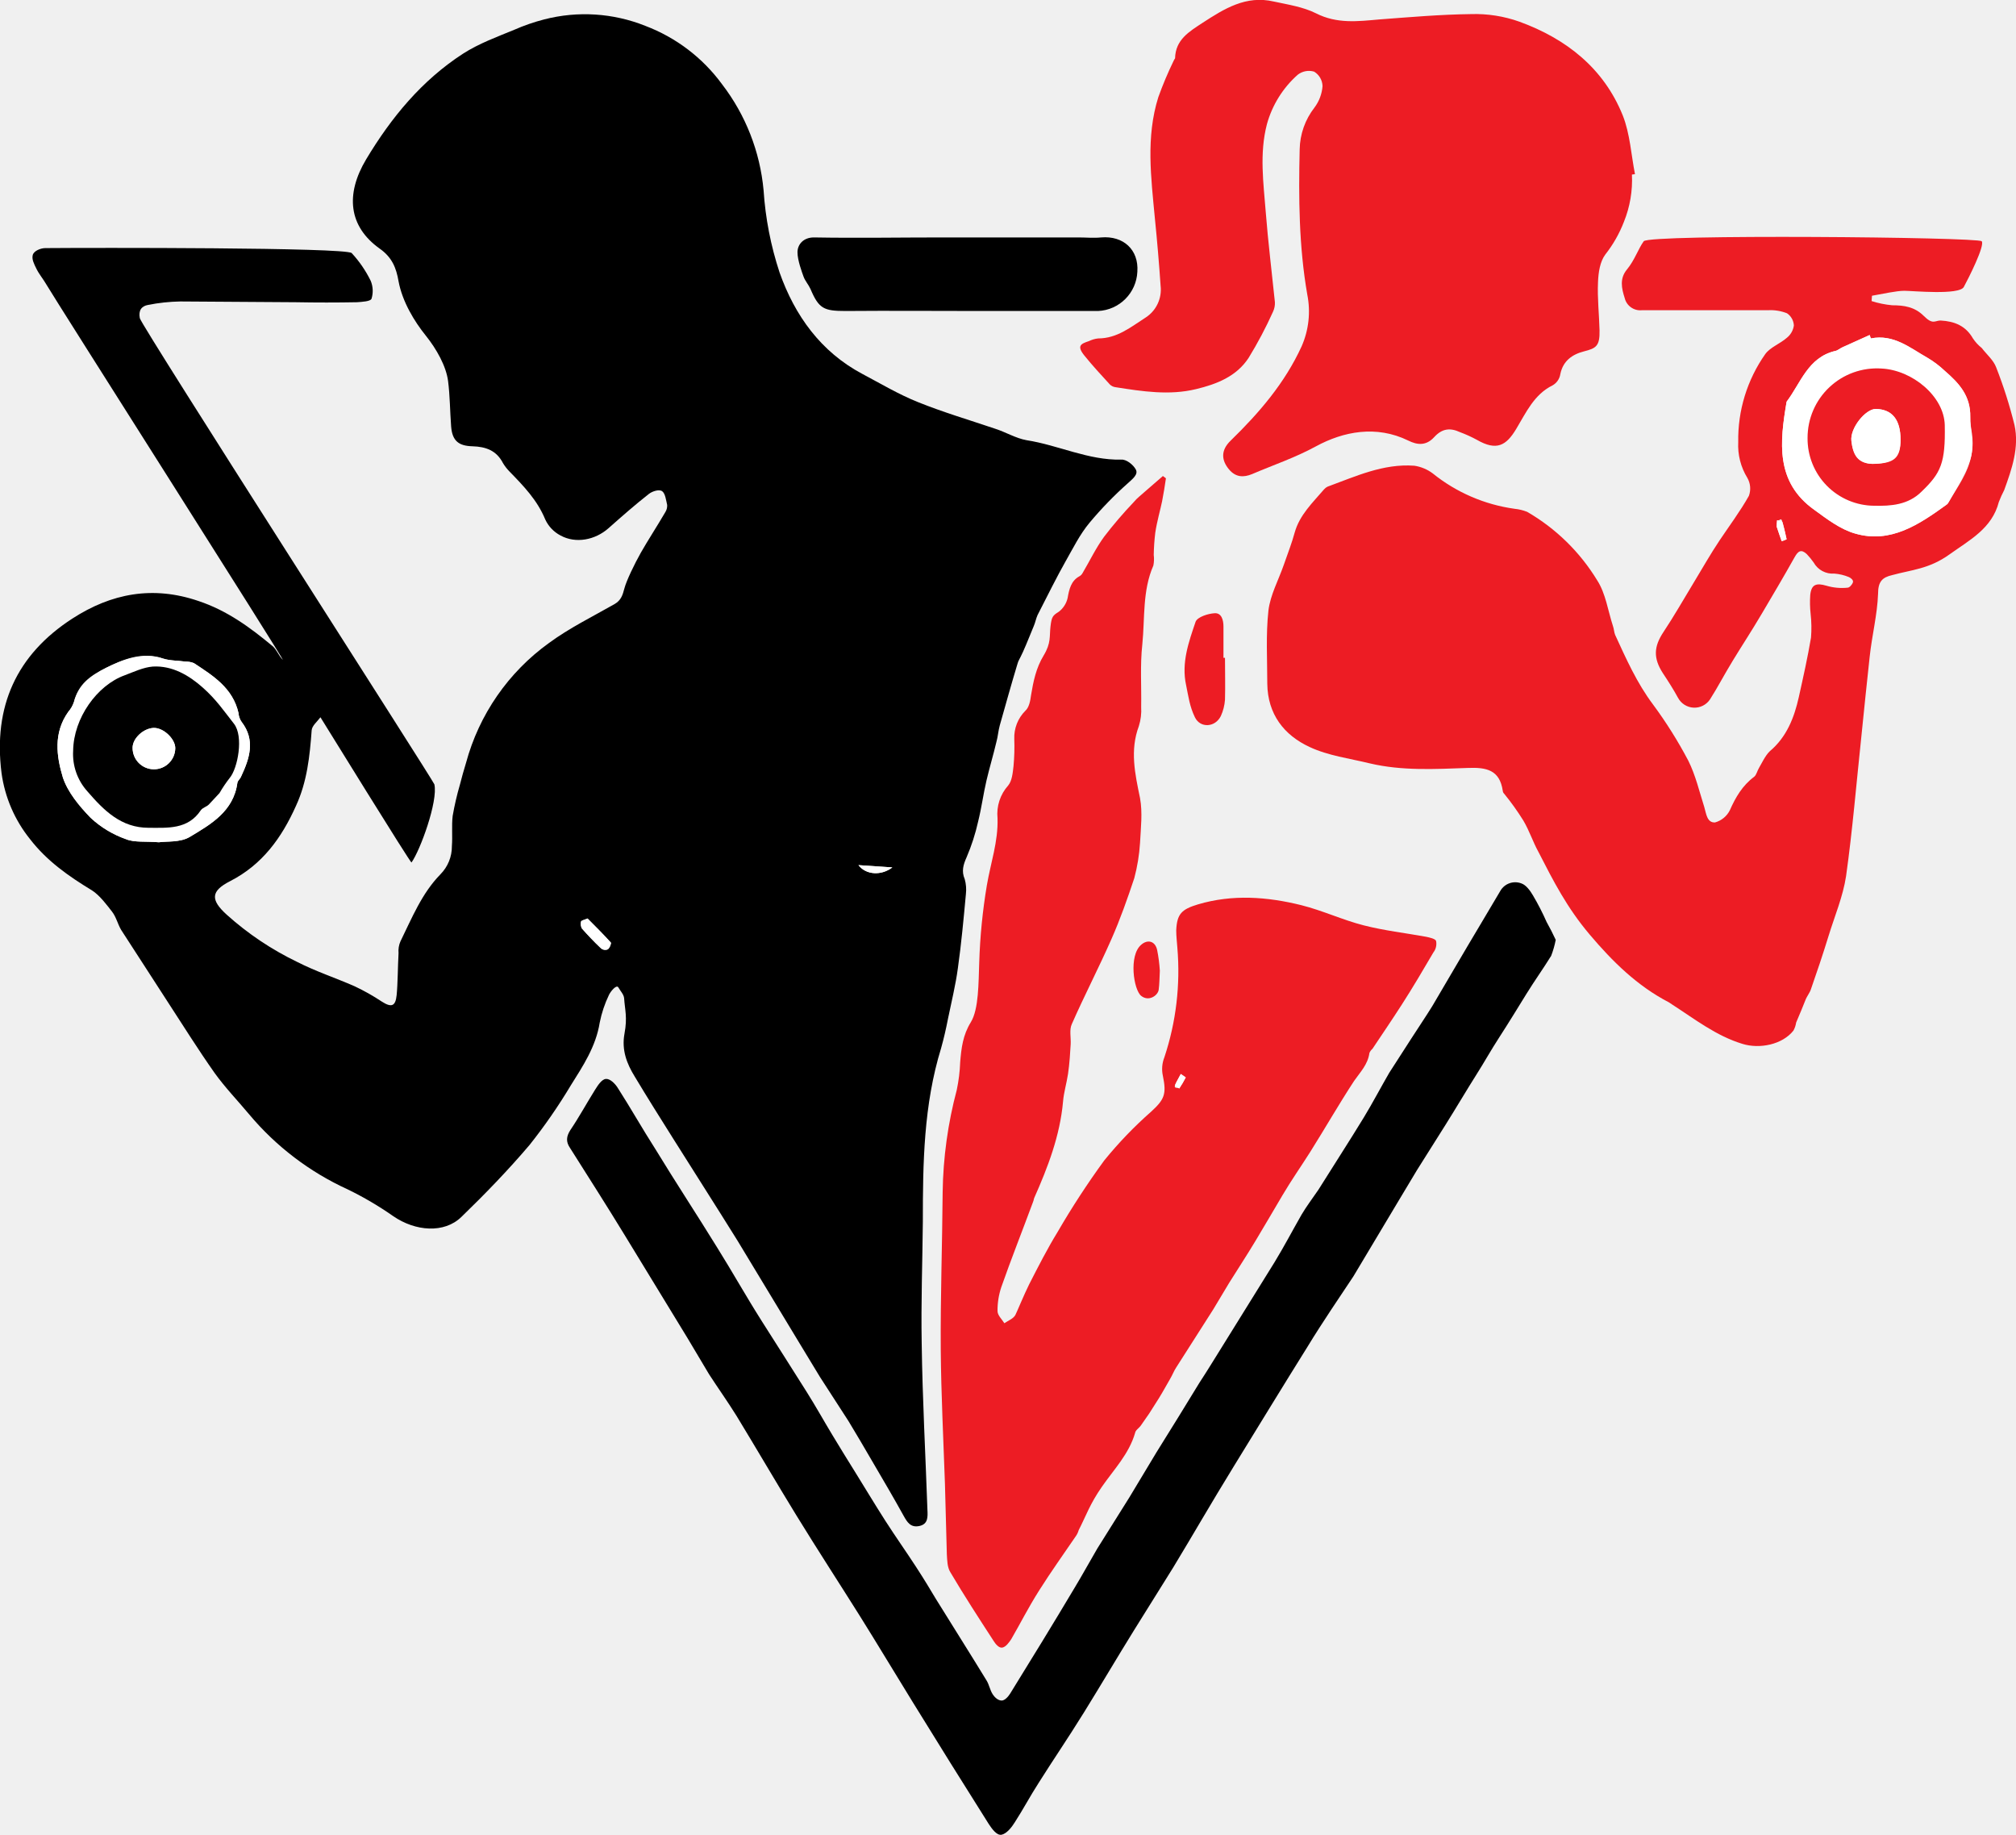
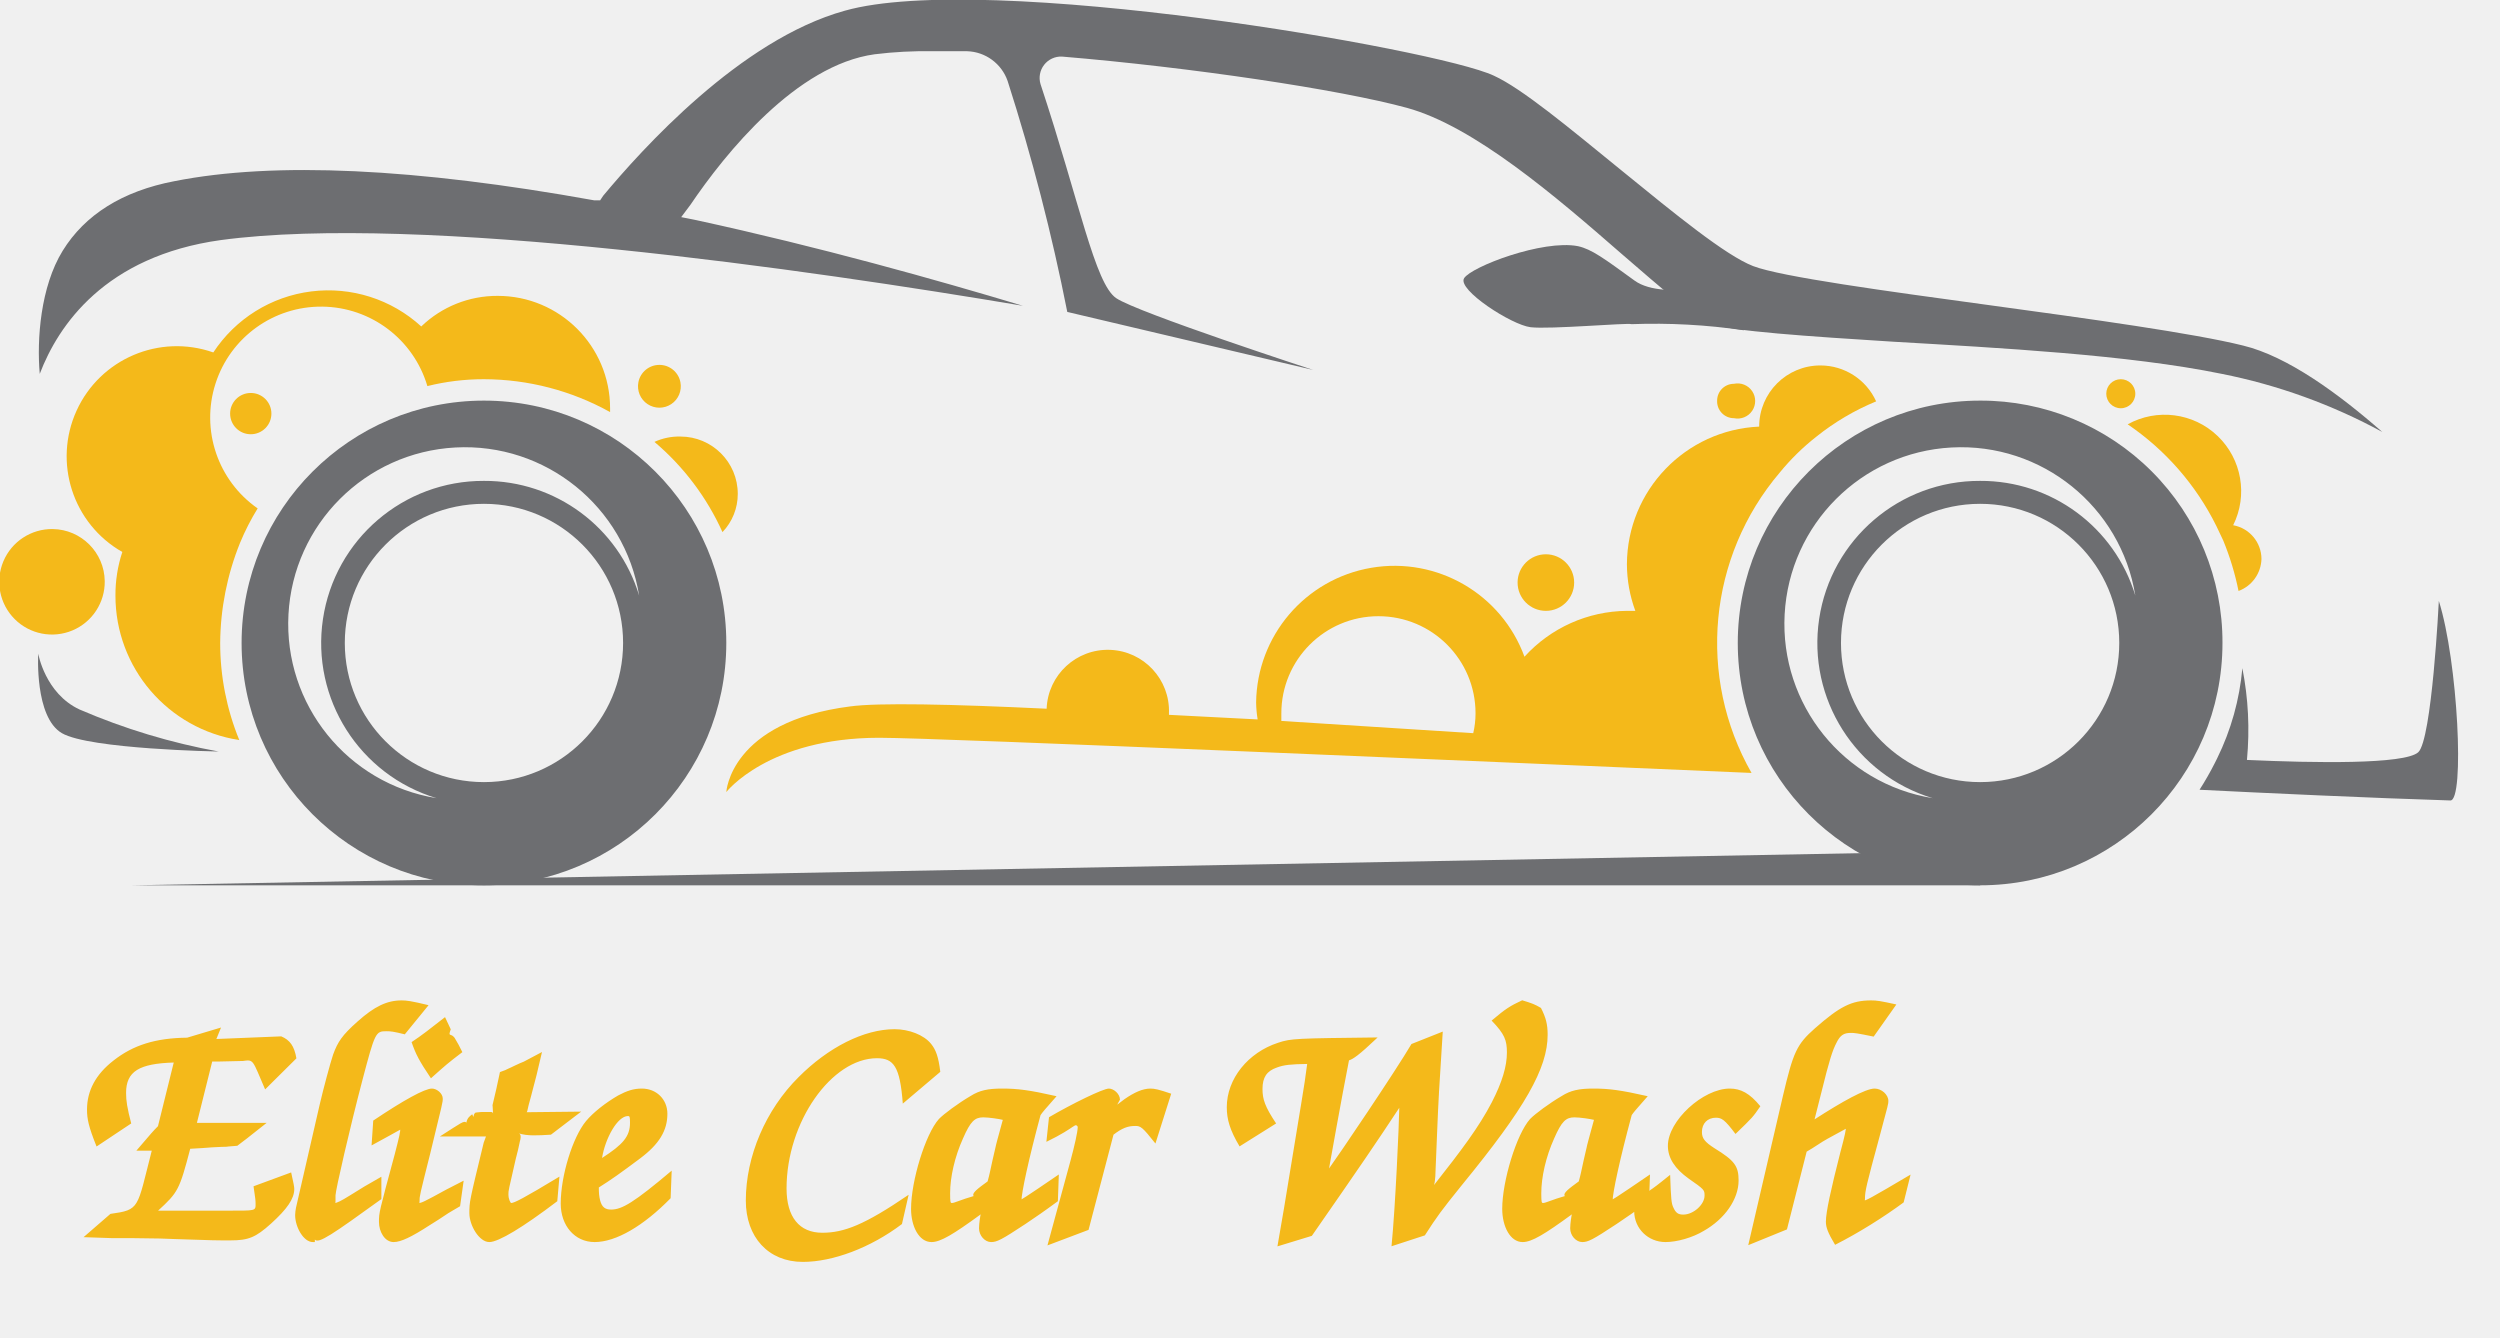
- <svg xmlns="http://www.w3.org/2000/svg" id="Layer_1" data-name="Layer 1" viewBox="0 0 529.1 481.4">
+ <svg xmlns="http://www.w3.org/2000/svg" id="Layer_1" data-name="Layer 1" viewBox="0 0 327 175">
  <defs>
-     <style>.cls-1{fill:#ed1c24;}.cls-2{fill:#fff;}</style>
+     <style>.cls-1,.cls-3{fill:#f4b91a;}.cls-2{fill:#6d6e71;}.cls-3{font-size:43.15px;font-family:ComicSansMS-Bold, Comic Sans MS;font-weight:700;}</style>
  </defs>
-   <path d="M125.4,253.1a30.5,30.5,0,0,1,5,7.3,6.9,6.9,0,0,1,.2,4.7c-.3.7-2.5.8-3.8.9-5.3.1-10.7.1-16.1,0l-30.3-.2a47.9,47.9,0,0,0-8.4.9c-1.8.3-2.6,1.5-2.2,3.5s77.1,121.4,77.3,122.3c1,4.4-3.7,17.3-6,20.5-.2.3-23.2-37-23.9-38.1-.8,1.1-2.2,2.2-2.3,3.4-.5,6.8-1.2,13.5-4.1,19.8-3.8,8.5-8.9,15.5-17.3,19.8-5.1,2.6-5.2,4.9-.9,8.8a78.8,78.8,0,0,0,18.5,12.4c4.9,2.5,10.1,4.2,15.1,6.4a55.7,55.7,0,0,1,7.1,4c2.5,1.6,3.6,1.3,3.9-1.7s.3-7.4.5-11a6.3,6.3,0,0,1,.5-3.1c3-6.1,5.6-12.6,10.5-17.6a10.4,10.4,0,0,0,3-7.4c.2-2.6-.1-5.3.2-7.9a75.1,75.1,0,0,1,1.9-8.2c.5-1.9,1-3.8,1.6-5.7a57.1,57.1,0,0,1,21.8-31.5c5.3-3.9,11.4-6.9,17.2-10.2,1.7-1,2.1-2.3,2.6-4.2s2.6-6.3,4.3-9.3,4.3-7,6.4-10.6a3.2,3.2,0,0,0,.5-1.9c-.3-1.3-.5-3-1.3-3.6s-2.6,0-3.5.7c-3.7,2.9-7.1,5.9-10.6,9s-8.6,4.1-12.6,1.9a9,9,0,0,1-4-4.2c-2.1-5.1-5.7-8.8-9.4-12.6a11.8,11.8,0,0,1-1.7-2.2c-1.7-3.3-4.5-4.3-8-4.4s-5.3-1.3-5.6-5.2-.3-8-.8-11.9-3-8.4-5.9-12-6.1-8.8-7.1-14.2c-.6-3.5-1.7-6.3-5-8.6-8.1-5.8-9-14.2-3.5-23.4,6.6-11,14.6-20.7,25.4-27.7,4.2-2.7,8.9-4.4,13.5-6.3a51.3,51.3,0,0,1,7.8-2.7,42.7,42.7,0,0,1,26.6,1.7,44.5,44.5,0,0,1,20.1,15.3,53.7,53.7,0,0,1,10.9,27.8,87,87,0,0,0,4.2,21.6c4,11.3,10.8,20.8,21.7,26.6,4.9,2.6,9.6,5.4,14.6,7.4,6.7,2.7,13.5,4.7,20.3,7,2.8.9,5.4,2.5,8.2,3,8.4,1.3,16.2,5.3,24.9,5.1,1.3-.1,3.1,1.3,3.8,2.6s-.9,2.5-2.1,3.6a97,97,0,0,0-10,10.3c-2.6,3.1-4.4,6.8-6.4,10.3s-4.9,9.3-7.3,14c-.4.9-.6,2-1,2.9s-1.8,4.5-2.8,6.7-1.2,2.2-1.5,3.3c-1.6,5.3-3.1,10.7-4.6,16-.4,1.4-.5,3-.9,4.4-.8,3.4-1.8,6.7-2.6,10.1s-1.3,7.2-2.2,10.8a53,53,0,0,1-3,9.3c-.9,2-1.4,3.7-.5,5.8a10.2,10.2,0,0,1,.3,3.9c-.6,6.5-1.2,13-2.1,19.4-.6,4.5-1.7,8.9-2.6,13.3-.5,2.6-1.1,5.2-1.8,7.7-4.6,14.9-4.8,30.2-4.8,45.5-.1,10.7-.5,21.3-.3,32,.2,14.6,1,29.1,1.5,43.6.1,1.9.2,3.8-2.1,4.3s-3.2-1-4.1-2.6c-2.6-4.7-5.3-9.3-8-13.9s-4.3-7.4-6.5-11L248.3,548l-5.7-9.4-15.9-26.3c-5.6-9-11.3-17.9-16.9-26.8-3.4-5.4-6.8-10.8-10.1-16.3-2.1-3.4-3.5-7-2.7-11.3s.1-6.2-.1-9.3c-.1-1-1-1.9-1.5-2.8s-2.1,1.1-2.5,2a30.5,30.5,0,0,0-2.4,7.2c-1,6.3-4.4,11.4-7.6,16.5a143.9,143.9,0,0,1-10.8,15.6c-5.6,6.6-11.7,12.9-17.9,18.9-4.5,4.4-12.1,3.8-17.9-.2a88.4,88.4,0,0,0-11.9-7,73.5,73.5,0,0,1-25.9-19.7c-3-3.6-6.3-7-9.1-10.9-4.3-6.1-8.3-12.5-12.4-18.8L64.9,430.7c-.9-1.5-1.3-3.4-2.4-4.8s-3.2-4.3-5.3-5.6c-6.1-3.7-11.8-7.7-16.2-13.4a35.3,35.3,0,0,1-7.5-17.4c-2.2-17.4,3.9-31,18.6-40.5,10.2-6.6,21.1-8.7,33.1-4.6,7.5,2.5,13.5,6.9,19.4,11.8,1.1.9,1.6,2.5,2.7,3.6s-59.8-94.6-62-98.4c-.8-1.4-1.9-2.7-2.6-4.1s-1.3-2.6-1-3.7,2.1-1.8,3.3-1.8C57.2,251.7,123.7,251.6,125.4,253.1ZM74.8,407.7c2-.3,5.6.1,8.1-1.4,5.5-3.3,11.5-6.7,12.5-14.2.1-.6.8-1.1,1-1.7,2.2-4.7,3.8-9.5.1-14.3a4.5,4.5,0,0,1-.8-2.3C94.2,367.2,89,364,84,360.7a5.4,5.4,0,0,0-2.2-.4c-2-.3-4-.2-5.9-.8-5.4-1.9-10.5.2-14.9,2.4s-7.3,4.3-8.5,9a7.6,7.6,0,0,1-1.5,2.6c-3.9,5.5-3.1,11.6-1.4,17.2,1.3,3.9,4.3,7.5,7.3,10.6a26.6,26.6,0,0,0,9.3,5.6C68.4,407.8,71.2,407.4,74.8,407.7Zm112.5,20c-.9.4-1.6.5-1.7.8a2.7,2.7,0,0,0,.2,1.8c1.6,1.8,3.2,3.5,4.9,5.1a1.7,1.7,0,0,0,1.9.4c.5-.3,1-1.6.8-1.8C191.4,431.8,189.3,429.7,187.3,427.7Zm71.1-14c2,2.6,6,2.8,8.9.6Z" transform="translate(-33.1 -186.7)" />
-   <path d="M441.4,433.3a24.2,24.2,0,0,1-1.2,4.2c-2.1,3.4-4.4,6.6-6.5,10s-4.6,7.5-7,11.2-4.1,6.8-6.2,10.1-5.3,8.7-8,13L405,493.7l-4.8,8-11.9,19.9-5.8,8.7c-2.1,3.2-4.2,6.4-6.2,9.7-6.5,10.4-12.9,20.9-19.3,31.3s-10.6,17.8-16,26.7l-10.3,16.5c-4.4,7.1-8.7,14.4-13.1,21.5s-8,12.3-11.9,18.5c-2.2,3.4-4.1,7-6.3,10.4-.8,1.3-2.1,2.9-3.4,3.2s-2.6-1.6-3.4-2.8c-6.7-10.6-13.3-21.2-19.9-31.9-4.7-7.6-9.3-15.3-14-22.8s-11.2-17.5-16.6-26.3-10.4-17.4-15.7-26.1c-2.3-3.7-4.8-7.2-7.2-10.9l-5.6-9.4L197,510.7c-4.7-7.7-9.5-15.2-14.3-22.8-1.1-1.6-1-3,.1-4.7,2.3-3.4,4.3-7.1,6.5-10.6.7-1.1,1.7-2.7,2.8-2.8s2.4,1.2,3.1,2.3c3.4,5.3,6.5,10.8,9.9,16.1,5.3,8.7,10.9,17.2,16.2,25.8,4,6.4,7.7,13,11.7,19.3s7.9,12.4,11.8,18.6c2.4,3.8,4.5,7.6,6.8,11.4s3.9,6.4,5.9,9.6,5.3,8.7,8,12.9,5.4,8,8,12,3.5,5.6,5.2,8.4c4.4,7.1,8.9,14.2,13.3,21.4.7,1.1.9,2.5,1.6,3.6s1.6,1.7,2.4,1.7,1.7-1,2.2-1.8c5.7-9.2,11.4-18.5,17-27.9,2-3.3,3.9-6.8,5.9-10.2l8.4-13.4,7.1-11.8c3.8-6.1,7.6-12.2,11.3-18.3,2.1-3.2,4.1-6.5,6.1-9.7l13.6-21.9c2.5-4.1,4.7-8.3,7.1-12.5,1.3-2.2,2.9-4.3,4.4-6.5,4-6.4,8.1-12.7,12-19.1,2.3-3.8,4.4-7.8,6.6-11.6l5.8-9c1.8-2.8,3.7-5.6,5.5-8.5,4.2-7.1,8.3-14.2,12.5-21.2l5.4-9.1a4.5,4.5,0,0,1,5.5-1.9c1.2.4,2.3,1.9,3,3.1a66.1,66.1,0,0,1,3.6,7C439.9,430.2,440.7,431.8,441.4,433.3Z" transform="translate(-33.1 -186.7)" />
-   <path d="M290.1,268.3c-11.7,0-23.4-.1-35.1,0-5.7,0-7-.6-9.2-5.8-.5-1.1-1.4-2.1-1.8-3.2s-1.6-4.3-1.6-6.4,1.6-3.9,4.3-3.9c11.3.2,22.6,0,34,0h35.4c2,0,4,.2,6,0,5.8-.5,9.9,3.2,9.5,9a10.8,10.8,0,0,1-10.3,10.3Z" transform="translate(-33.1 -186.7)" />
-   <path class="cls-1" d="M524.3,265.7a25.9,25.9,0,0,0,5.4,1.1c3.1,0,5.9.4,8.3,2.8s2.9,1.2,4.4,1.2c3.7.2,6.6,1.4,8.5,4.7a10.9,10.9,0,0,0,2.3,2.5c1.3,1.7,3.1,3.2,3.8,5.1a120.1,120.1,0,0,1,4.8,15.1c1.3,5.9-.7,11.6-2.7,17.1a29.2,29.2,0,0,0-1.4,3.1c-1.8,7-7.7,10-13,13.8s-9.9,4-15,5.4c-2.6.6-3.7,1.7-3.7,4.9-.2,5.5-1.6,10.9-2.2,16.5s-1.5,14-2.2,21.1c-1.3,12.2-2.3,24.4-4,36.5-.8,5.3-3,10.5-4.6,15.7s-3,9.3-4.6,13.9c-.3,1-1.1,1.9-1.5,3s-1.6,3.9-2.4,5.8a6.5,6.5,0,0,1-.7,2.1c-2.9,3.7-8.9,4.9-13.4,3.5-6.9-2.1-12.5-6.5-18.4-10.3l-.9-.6c-8.3-4.3-14.8-10.7-20.8-17.8s-9.5-14-13.4-21.6c-1.5-2.7-2.4-5.6-4-8.3a68.5,68.5,0,0,0-5-7,1.2,1.2,0,0,1-.4-.8c-.8-5.5-4.3-6.2-9.2-6-8.6.3-17.2.8-25.7-1.2-5.3-1.3-10.9-2-15.8-4.3-6.7-3.1-11-8.6-11.1-16.6,0-6.4-.4-12.8.3-19.2.5-4.1,2.6-7.9,4-11.9s2.1-5.7,2.9-8.6c1.3-4.6,4.7-7.8,7.7-11.3a2.8,2.8,0,0,1,.9-.7c7.4-2.7,14.6-6.1,22.8-5.5a10.7,10.7,0,0,1,4.8,2,43.8,43.8,0,0,0,21.5,9.3,12.3,12.3,0,0,1,3.3.8,52,52,0,0,1,18.4,18c2.2,3.4,2.8,7.9,4.1,11.9.3.8.3,1.7.6,2.4,2.9,6.3,5.7,12.6,9.9,18.2a114.6,114.6,0,0,1,9.3,14.8c1.9,3.8,2.9,8.1,4.2,12.2.5,1.7.7,4.1,2.8,4a6.2,6.2,0,0,0,3.9-3.2c1.5-3.4,3.3-6.5,6.4-8.8.6-.5.8-1.6,1.3-2.4s1.6-3.2,2.8-4.3c4.4-3.7,6.4-8.8,7.6-14.2s2.3-10.3,3.2-15.6a32.2,32.2,0,0,0-.1-6.2,28,28,0,0,1-.1-5c.3-2.8,1.6-3.2,4.3-2.4a14.3,14.3,0,0,0,5.5.5c.5,0,1.2-.8,1.4-1.4s-.6-1.2-1.1-1.4a12.4,12.4,0,0,0-3.8-.9,5.7,5.7,0,0,1-5.4-2.9,19.2,19.2,0,0,0-1.8-2.2c-1.5-1.4-2.3-.8-3.2.8-2.8,5-5.7,9.9-8.6,14.8s-5.1,8.2-7.6,12.3-3.9,6.9-6,10.2a4.9,4.9,0,0,1-8.4-.4c-1.2-2.2-2.6-4.4-4-6.5-2.5-3.9-2.4-6.9.2-10.8s5.3-8.6,7.9-12.9,4.4-7.5,6.8-11.1,5.4-7.6,7.7-11.7a5.6,5.6,0,0,0-.4-4.7,16.3,16.3,0,0,1-2.4-9.4,38.9,38.9,0,0,1,7.1-23.1c1.3-1.8,3.9-2.7,5.7-4.3a5,5,0,0,0,1.8-3.2,4.1,4.1,0,0,0-1.8-3.2,11.7,11.7,0,0,0-5-.8H464a4.2,4.2,0,0,1-4.5-3.2c-.8-2.5-1.4-5.1.6-7.5s3-5.5,4.4-7.4,87.8-1.1,88.7,0-3.5,9.8-4.7,12S535,263,532.9,263s-5.6.8-8.5,1.3Zm-.2,9.8-.3-.9-7.1,3.2c-.7.3-1.3.9-2,1-7.1,1.7-9,8.4-12.7,13.3-1.8,10.6-3,21.1,7.3,28.4,3.3,2.4,6.8,5.1,10.7,6.2,9.3,2.7,16.8-2.4,24-7.6a1.5,1.5,0,0,0,.5-.6c2.3-4,5.1-7.6,6-12.4s-.4-6.7-.3-10c.1-5.6-3-8.9-6.7-12.1a25.3,25.3,0,0,0-4.5-3.4C534.4,278,530.1,274.3,524.1,275.5Zm-24.6,47.7a13.1,13.1,0,0,0-.1,1.7c.4,1.3.9,2.6,1.3,3.8a7,7,0,0,0,1.3-.5c-.3-1.5-.7-3-1.1-4.5S500.3,323.5,499.5,323.2Z" transform="translate(-33.1 -186.7)" />
-   <path class="cls-1" d="M339.1,312.2c-.3,2-.6,4-1,6s-1.4,5.5-1.8,8.3a56.5,56.5,0,0,0-.4,5.8,8.6,8.6,0,0,1-.1,2.8c-2.9,6.6-2.2,13.8-2.9,20.7-.6,5.4-.2,10.9-.3,16.4a13.8,13.8,0,0,1-.6,5c-2.4,6.4-1,12.6.3,18.9.7,3.8.2,7.9,0,11.8a47.7,47.7,0,0,1-1.5,9.2c-1.8,5.4-3.7,10.8-6,16-3.3,7.5-7.1,14.8-10.4,22.3-.7,1.5-.2,3.5-.3,5.3s-.3,5.2-.7,7.8-1.1,4.8-1.3,7.2c-.8,9-4,17.3-7.6,25.4a6.5,6.5,0,0,1-.4,1.3c-2.7,7.3-5.6,14.6-8.2,22a19.3,19.3,0,0,0-1,6.3c0,1.1,1.1,2.1,1.8,3.2,1-.7,2.4-1.2,2.9-2.2s2.3-5.4,3.6-8c2.4-4.7,4.8-9.4,7.5-13.8a214.4,214.4,0,0,1,12.2-18.7,106,106,0,0,1,12.3-12.8c3.5-3.2,4.1-4.6,3.1-9.4a8.3,8.3,0,0,1,.4-4.9,71.8,71.8,0,0,0,3.4-28.7c-.1-1.5-.3-3-.3-4.6.2-4.3,1.4-5.5,5.7-6.8,9.1-2.7,18.2-2,27.1.2,5.6,1.4,10.9,3.9,16.4,5.3s10.9,2,16.4,3c.9.2,2.4.5,2.6,1.1a3.7,3.7,0,0,1-.7,3c-2.7,4.6-5.4,9.2-8.3,13.7s-5.1,7.7-7.7,11.6a2.8,2.8,0,0,0-.8,1.1c-.4,3-2.4,5-4,7.3-4,6.1-7.6,12.4-11.5,18.6-2.4,3.8-5,7.5-7.3,11.4s-4.7,8-7.1,12-4.6,7.3-6.9,11l-4.2,7-9.7,15.2c-.6.9-1,2-1.6,3s-1.9,3.4-2.9,5-1.7,2.7-2.6,4.1l-2.3,3.3c-.5.6-1.3,1.1-1.4,1.8-1.6,5.5-5.5,9.5-8.7,14.1s-4.1,7.5-6.1,11.4a5.1,5.1,0,0,1-.7,1.5c-3.2,4.7-6.5,9.3-9.6,14.2s-4.9,8.6-7.4,12.9c-.6.9-1.4,2-2.3,2.2s-1.8-.9-2.3-1.7c-3.9-6-7.8-12-11.4-18.1-.8-1.3-.8-3.1-.9-4.6-.2-6.2-.3-12.4-.5-18.6-.4-11.7-1-23.4-1.1-35.1-.1-13.8.4-27.6.5-41.4a110.3,110.3,0,0,1,3.7-26.8,42.9,42.9,0,0,0,.9-7.3c.3-3.7.7-7.1,2.8-10.5s2-10.4,2.2-15.7a150.2,150.2,0,0,1,2-20.2c1-5.9,3-11.5,2.8-17.6a11.2,11.2,0,0,1,2.8-8.6c1-1.2,1.2-3.3,1.4-5.1a55.6,55.6,0,0,0,.2-7.1,9.9,9.9,0,0,1,2.9-7.4c1-.9,1.3-2.6,1.5-4.1.6-3.6,1.3-7.1,3.3-10.4s1.5-5,1.8-7.6.6-2.9,2.2-3.9a6.3,6.3,0,0,0,2.3-3.6c.4-2.3.9-4.5,3.1-5.7a2,2,0,0,0,.8-.8c1.9-3.2,3.5-6.6,5.7-9.6a110.6,110.6,0,0,1,7.7-9,12.1,12.1,0,0,1,1.6-1.6l6.1-5.3Zm5.2,157.2-1.3-.9c-.5,1-1.1,1.9-1.5,2.9s.7.6,1.1.9A27.5,27.5,0,0,0,344.3,469.4Z" transform="translate(-33.1 -186.7)" />
-   <path class="cls-1" d="M461.4,232.5a29.2,29.2,0,0,1-2.1,12.4,33.1,33.1,0,0,1-4.9,8.6c-1.4,1.9-1.8,4.7-1.9,7.2-.2,4.2.3,8.5.4,12.7s-1,4.7-4.1,5.5-5.5,2.5-6.2,6a4.1,4.1,0,0,1-2,2.9c-4.9,2.4-7,7.2-9.6,11.5s-5.1,5.8-10.3,2.8a34.9,34.9,0,0,0-4.4-2c-2.6-1.2-4.7-1-6.8,1.3s-4.4,2.1-6.8.9c-8.4-4.1-17-2.4-24.2,1.5-5.5,3-11.2,4.9-16.8,7.3-2.2.9-4.3.9-6.1-1.3s-2.3-4.8.5-7.5c7.5-7.3,14.2-15.1,18.6-24.7a22.7,22.7,0,0,0,1.5-13.6c-2.2-12.6-2.3-25.4-2-38.1a18.4,18.4,0,0,1,3.9-11,10.7,10.7,0,0,0,2.1-5.6,4.6,4.6,0,0,0-2.2-3.8,4.8,4.8,0,0,0-4.3.8,26.9,26.9,0,0,0-8.1,13c-2,7.7-.9,15.4-.3,23.1s1.6,15.8,2.4,23.6a5.3,5.3,0,0,1-.5,2.5,107.4,107.4,0,0,1-6.4,12.1c-3.2,4.9-8.4,6.9-13.8,8.2-7,1.7-14.1.6-21.1-.5a2.6,2.6,0,0,1-1.5-.7c-2.3-2.5-4.6-5-6.7-7.6s-.9-3.1,1.2-3.8a7.3,7.3,0,0,1,2.4-.7c5,0,8.6-3,12.5-5.5a8.7,8.7,0,0,0,3.9-8.3q-.6-8.8-1.5-17.7c-1-10.7-2.4-21.3.9-31.8a96.1,96.1,0,0,1,4-9.5,4.3,4.3,0,0,1,.4-.7c.1-4.9,3.7-7,7.2-9.3,5.7-3.7,11.4-7.3,18.7-5.6,3.7.8,7.7,1.4,11.1,3.1,5.5,2.8,11,2.1,16.6,1.6,8-.6,16-1.3,24-1.4a34.7,34.7,0,0,1,12.8,2c12.3,4.5,22.1,12.2,27.1,24.6,1.9,4.8,2.2,10.3,3.2,15.4Z" transform="translate(-33.1 -186.7)" />
-   <path class="cls-1" d="M354.6,359.3c0,3.7.1,7.3,0,11a12.4,12.4,0,0,1-1.1,4.3c-1.5,3-5.4,3.2-6.8.3s-1.7-5.5-2.3-8.4c-1.3-5.9.7-11.4,2.5-16.7.5-1.2,3.2-2.1,5-2.2s2.3,1.8,2.3,3.5v8.2Z" transform="translate(-33.1 -186.7)" />
-   <path class="cls-1" d="M337.5,441.4c-.1,2-.1,3.5-.3,5s-2.6,3.2-4.6,1.6-3.3-10.6,0-13.4c1.7-1.5,3.7-1,4.2,1.4A40.1,40.1,0,0,1,337.5,441.4Z" transform="translate(-33.1 -186.7)" />
-   <path class="cls-2" d="M74.8,407.7c-3.6-.3-6.4.1-8.6-.8a26.6,26.6,0,0,1-9.3-5.6c-3-3.1-6-6.7-7.3-10.6-1.7-5.6-2.5-11.7,1.4-17.2a7.6,7.6,0,0,0,1.5-2.6c1.2-4.7,5.1-7.3,8.5-9s9.5-4.3,14.9-2.4c1.9.6,3.9.5,5.9.8a5.4,5.4,0,0,1,2.2.4c5,3.3,10.2,6.5,11.7,13.1a4.5,4.5,0,0,0,.8,2.3c3.7,4.8,2.1,9.6-.1,14.3-.2.6-.9,1.1-1,1.7-1,7.5-7,10.9-12.5,14.2C80.4,407.8,76.8,407.4,74.8,407.7Zm-22.5-24A14.6,14.6,0,0,0,56,394.3c4.4,5.1,8.9,9.6,16.1,9.6,5,0,10.3.5,13.7-4.6.5-.7,1.5-.9,2.1-1.5l2.8-3a35.1,35.1,0,0,1,2.7-4c2.1-2.5,3.1-11.7,1.1-14.2s-5-6.9-8.2-9.5-8-5.8-13.1-5.5c-2.5.2-5,1.4-7.4,2.3C58.6,366.5,52.4,375.1,52.3,383.7Z" transform="translate(-33.1 -186.7)" />
-   <path class="cls-2" d="M187.3,427.7c2,2,4.1,4.1,6.1,6.3.2.2-.3,1.5-.8,1.8a1.7,1.7,0,0,1-1.9-.4c-1.7-1.6-3.3-3.3-4.9-5.1a2.7,2.7,0,0,1-.2-1.8C185.7,428.2,186.4,428.1,187.3,427.7Z" transform="translate(-33.1 -186.7)" />
-   <path class="cls-2" d="M258.4,413.7l8.9.6C264.4,416.5,260.4,416.3,258.4,413.7Z" transform="translate(-33.1 -186.7)" />
-   <path class="cls-2" d="M524.1,275.5c6-1.2,10.3,2.5,14.9,5.1a25.3,25.3,0,0,1,4.5,3.4c3.7,3.2,6.8,6.5,6.7,12.1-.1,3.3,1,6.5.3,10s-3.7,8.4-6,12.4a1.5,1.5,0,0,1-.5.6c-7.2,5.2-14.7,10.3-24,7.6-3.9-1.1-7.4-3.8-10.7-6.2-10.3-7.3-9.1-17.8-7.3-28.4,3.7-4.9,5.6-11.6,12.7-13.3.7-.1,1.3-.7,2-1l7.1-3.2Zm-16.6,26.1A17.6,17.6,0,0,0,525,319.4c4.3.1,8.9-.2,12.4-3.7,5.1-4.9,6.3-7.5,6.1-17.5-.2-7.5-8.5-14.4-16.6-14.8A18.2,18.2,0,0,0,507.5,301.6Z" transform="translate(-33.1 -186.7)" />
-   <path class="cls-2" d="M499.5,323.2c.8.3,1.3.3,1.4.5s.8,3,1.1,4.5a7,7,0,0,1-1.3.5c-.4-1.2-.9-2.5-1.3-3.8A13.1,13.1,0,0,1,499.5,323.2Z" transform="translate(-33.1 -186.7)" />
-   <path class="cls-2" d="M344.3,469.4a27.5,27.5,0,0,1-1.7,2.9c-.4-.3-1.1-.7-1.1-.9s1-1.9,1.5-2.9Z" transform="translate(-33.1 -186.7)" />
-   <path d="M52.3,383.7c.1-8.6,6.3-17.2,13.5-19.8,2.4-.9,4.9-2.1,7.4-2.3,5.1-.3,9.5,2.3,13.1,5.5s5.6,6.2,8.2,9.5,1,11.7-1.1,14.2a35.1,35.1,0,0,0-2.7,4l-2.8,3c-.6.6-1.6.8-2.1,1.5-3.4,5.1-8.7,4.6-13.7,4.6-7.2,0-11.7-4.5-16.1-9.6A14.6,14.6,0,0,1,52.3,383.7Zm26.8-.7c0-2.4-3.2-5.4-5.7-5.3s-5.5,2.7-5.5,5.2a5.6,5.6,0,0,0,11.2.1Z" transform="translate(-33.1 -186.7)" />
-   <path class="cls-1" d="M507.5,301.6a18.2,18.2,0,0,1,19.4-18.2c8.1.4,16.4,7.3,16.6,14.8.2,10-1,12.6-6.1,17.5-3.5,3.5-8.1,3.8-12.4,3.7A17.6,17.6,0,0,1,507.5,301.6Zm24.4.5c0-5.3-2.2-8-6.5-8.1-2.7,0-6.8,5-6.4,8.4s1.8,6.3,6.3,6S531.9,306.8,531.9,302.1Z" transform="translate(-33.1 -186.7)" />
-   <path class="cls-2" d="M79.1,383a5.6,5.6,0,0,1-11.2-.1c0-2.5,2.8-5.1,5.5-5.2S79.1,380.6,79.1,383Z" transform="translate(-33.1 -186.7)" />
-   <path class="cls-2" d="M531.9,302.1c0,4.7-1.6,6.1-6.6,6.3s-5.9-2.7-6.3-6,3.7-8.4,6.4-8.4C529.7,294.1,531.9,296.8,531.9,302.1Z" transform="translate(-33.1 -186.7)" />
+   <path class="cls-1" d="M362.7,388.2a8,8,0,0,0-8,8h0a18.1,18.1,0,0,0-17.3,18,17.8,17.8,0,0,0,1.1,6.1h-1.1a18.3,18.3,0,0,0-13.4,6,18.1,18.1,0,0,0-35.1,6,15,15,0,0,0,.2,2.2l-11.6-.6v-.2a8,8,0,0,0-16-.6h0c-12.5-.6-22.1-.8-25.7-.3-15.7,2-16.2,11.2-16.2,11.2s5.5-7.1,20-7.1c7.9,0,83.5,3.3,114.1,4.6a34.4,34.4,0,0,1,3.7-39.3,30.5,30.5,0,0,1,4.8-4.7,32.1,32.1,0,0,1,7.8-4.6A8,8,0,0,0,362.7,388.2Zm-45.4,48.1-25.1-1.6v-1a12.7,12.7,0,1,1,25.4,0A11.5,11.5,0,0,1,317.3,436.3Z" transform="translate(-124.6 -340.4)" />
+   <path class="cls-1" d="M351.4,395.1a2.3,2.3,0,1,0,0-4.5,2.2,2.2,0,0,0-2.2,2.2A2.2,2.2,0,0,0,351.4,395.1Z" transform="translate(-124.6 -340.4)" />
+   <circle class="cls-1" cx="202.2" cy="76.2" r="3.7" />
+   <path class="cls-1" d="M416.7,409.1a10,10,0,0,0-13.8-13.2,34.7,34.7,0,0,1,11.6,13.3l.9,1.9a36,36,0,0,1,2,6.6,4.6,4.6,0,0,0,3-4.2A4.5,4.5,0,0,0,416.7,409.1Z" transform="translate(-124.6 -340.4)" />
+   <circle class="cls-1" cx="277.4" cy="51.5" r="1.9" />
+   <path class="cls-1" d="M189.7,379.1a14.3,14.3,0,0,0-10,4,18,18,0,0,0-27.2,3.4,14.4,14.4,0,0,0-11.9,26.1,17.9,17.9,0,0,0-.9,5.7,19.1,19.1,0,0,0,16.2,18.9,33.4,33.4,0,0,1-2.5-12.7,35.6,35.6,0,0,1,2.6-13.1,31.7,31.7,0,0,1,2.3-4.5,14.5,14.5,0,1,1,22.2-16,30.6,30.6,0,0,1,7.4-.9,34.1,34.1,0,0,1,16.5,4.3v-.5A14.7,14.7,0,0,0,189.7,379.1Z" transform="translate(-124.6 -340.4)" />
+   <path class="cls-1" d="M213.6,397.5a7.7,7.7,0,0,0-3.4.7,33.5,33.5,0,0,1,8.9,11.8,7.2,7.2,0,0,0,2-5A7.5,7.5,0,0,0,213.6,397.5Z" transform="translate(-124.6 -340.4)" />
+   <path class="cls-1" d="M131.5,409.6a6.9,6.9,0,1,0,6.8,6.8A6.9,6.9,0,0,0,131.5,409.6Z" transform="translate(-124.6 -340.4)" />
+   <path class="cls-1" d="M213.6,390.4a2.8,2.8,0,0,0-5.5,0,2.8,2.8,0,1,0,5.5,0Z" transform="translate(-124.6 -340.4)" />
+   <circle class="cls-1" cx="32.8" cy="54.1" r="2.7" />
+   <path class="cls-2" d="M418,385.6c-6.4-1.6-20.1-3.5-33.3-5.3s-27.2-3.7-30.8-5.1-10.2-6.8-17.2-12.5-13-10.7-16.7-12.4c-7.4-3.5-66.5-13.7-84.9-8.5-13.7,3.8-26.6,18.2-31.6,24.2l-.4.6h-.8c-23.3-4.2-41.8-5.1-54.9-2.5-6.8,1.3-11.7,4.4-14.6,9.1s-3.4,11.6-3,16.1c2.4-6.3,8.5-15.4,23.7-17.5,26-3.5,77,3.9,104.9,8.6-11.3-3.4-26.6-7.7-42.7-11.2l-2-.4,1.2-1.6c4.6-6.8,13.9-18.3,24.1-19.7a54.4,54.4,0,0,1,7.6-.4h4.5a5.8,5.8,0,0,1,5.3,3.9,271,271,0,0,1,7.8,30.2l32.2,7.6s-23-7.5-25.8-9.4-4.8-12.6-9.9-28a2.8,2.8,0,0,1,2.8-3.6c16.8,1.4,36.3,4.3,45.1,6.7s19.5,11.6,28.1,19.1c5.1,4.4,9.5,8.3,11.9,9.2s12.5,1.6,23.7,2.3c13.7.8,30.7,1.7,42.9,4.2a74.1,74.1,0,0,1,21,7.6C430.5,391.9,423.8,387,418,385.6Z" transform="translate(-124.6 -340.4)" />
+   <path class="cls-2" d="M352.7,376.9s-10.3,3.1-14.3.2-5.6-4.1-7.4-4.5c-4.6-.9-14,2.7-14.9,4.2s6.2,6.1,8.7,6.4,12.7-.6,13.2-.4a80.9,80.9,0,0,1,14.7.8Z" transform="translate(-124.6 -340.4)" />
+   <path class="cls-2" d="M187.9,392.8a31.7,31.7,0,1,0,31.7,31.7A31.7,31.7,0,0,0,187.9,392.8Zm0,49.9a18.2,18.2,0,1,1,18.2-18.2A18.2,18.2,0,0,1,187.9,442.7Zm0-39.4a21.2,21.2,0,0,0-6.2,41.5,23.1,23.1,0,1,1,26.5-26.5A21.1,21.1,0,0,0,187.9,403.3Z" transform="translate(-124.6 -340.4)" />
+   <path class="cls-2" d="M383.6,392.8a31.7,31.7,0,1,0,31.7,31.7A31.6,31.6,0,0,0,383.6,392.8Zm0,49.9a18.2,18.2,0,1,1,18.2-18.2A18.2,18.2,0,0,1,383.6,442.7Zm0-39.4a21.2,21.2,0,0,0-6.2,41.5,23.1,23.1,0,1,1,26.5-26.5A21.1,21.1,0,0,0,383.6,403.3Z" transform="translate(-124.6 -340.4)" />
+   <path class="cls-2" d="M445.1,445.1c-9.9-.3-24.9-1-32.8-1.4a39.7,39.7,0,0,0,2-3.5l.3-.6a33.4,33.4,0,0,0,3.3-11.8,41.6,41.6,0,0,1,.6,12c8.8.4,20.6.6,22.4-1s2.7-19.8,2.7-19.8C446.1,426.9,447,445.2,445.1,445.1Z" transform="translate(-124.6 -340.4)" />
+   <path class="cls-2" d="M129.6,425.9s-.5,8.3,3.1,10.4,20.5,2.4,20.5,2.4a83.7,83.7,0,0,1-18.2-5.5C130.5,431.1,129.6,425.9,129.6,425.9Z" transform="translate(-124.6 -340.4)" />
+   <polyline class="cls-2" points="259 115.8 17.2 115.8 259 111.3" />
+   <text class="cls-3" transform="translate(8.1 161.9)">Elite Car Wash</text>
</svg>
